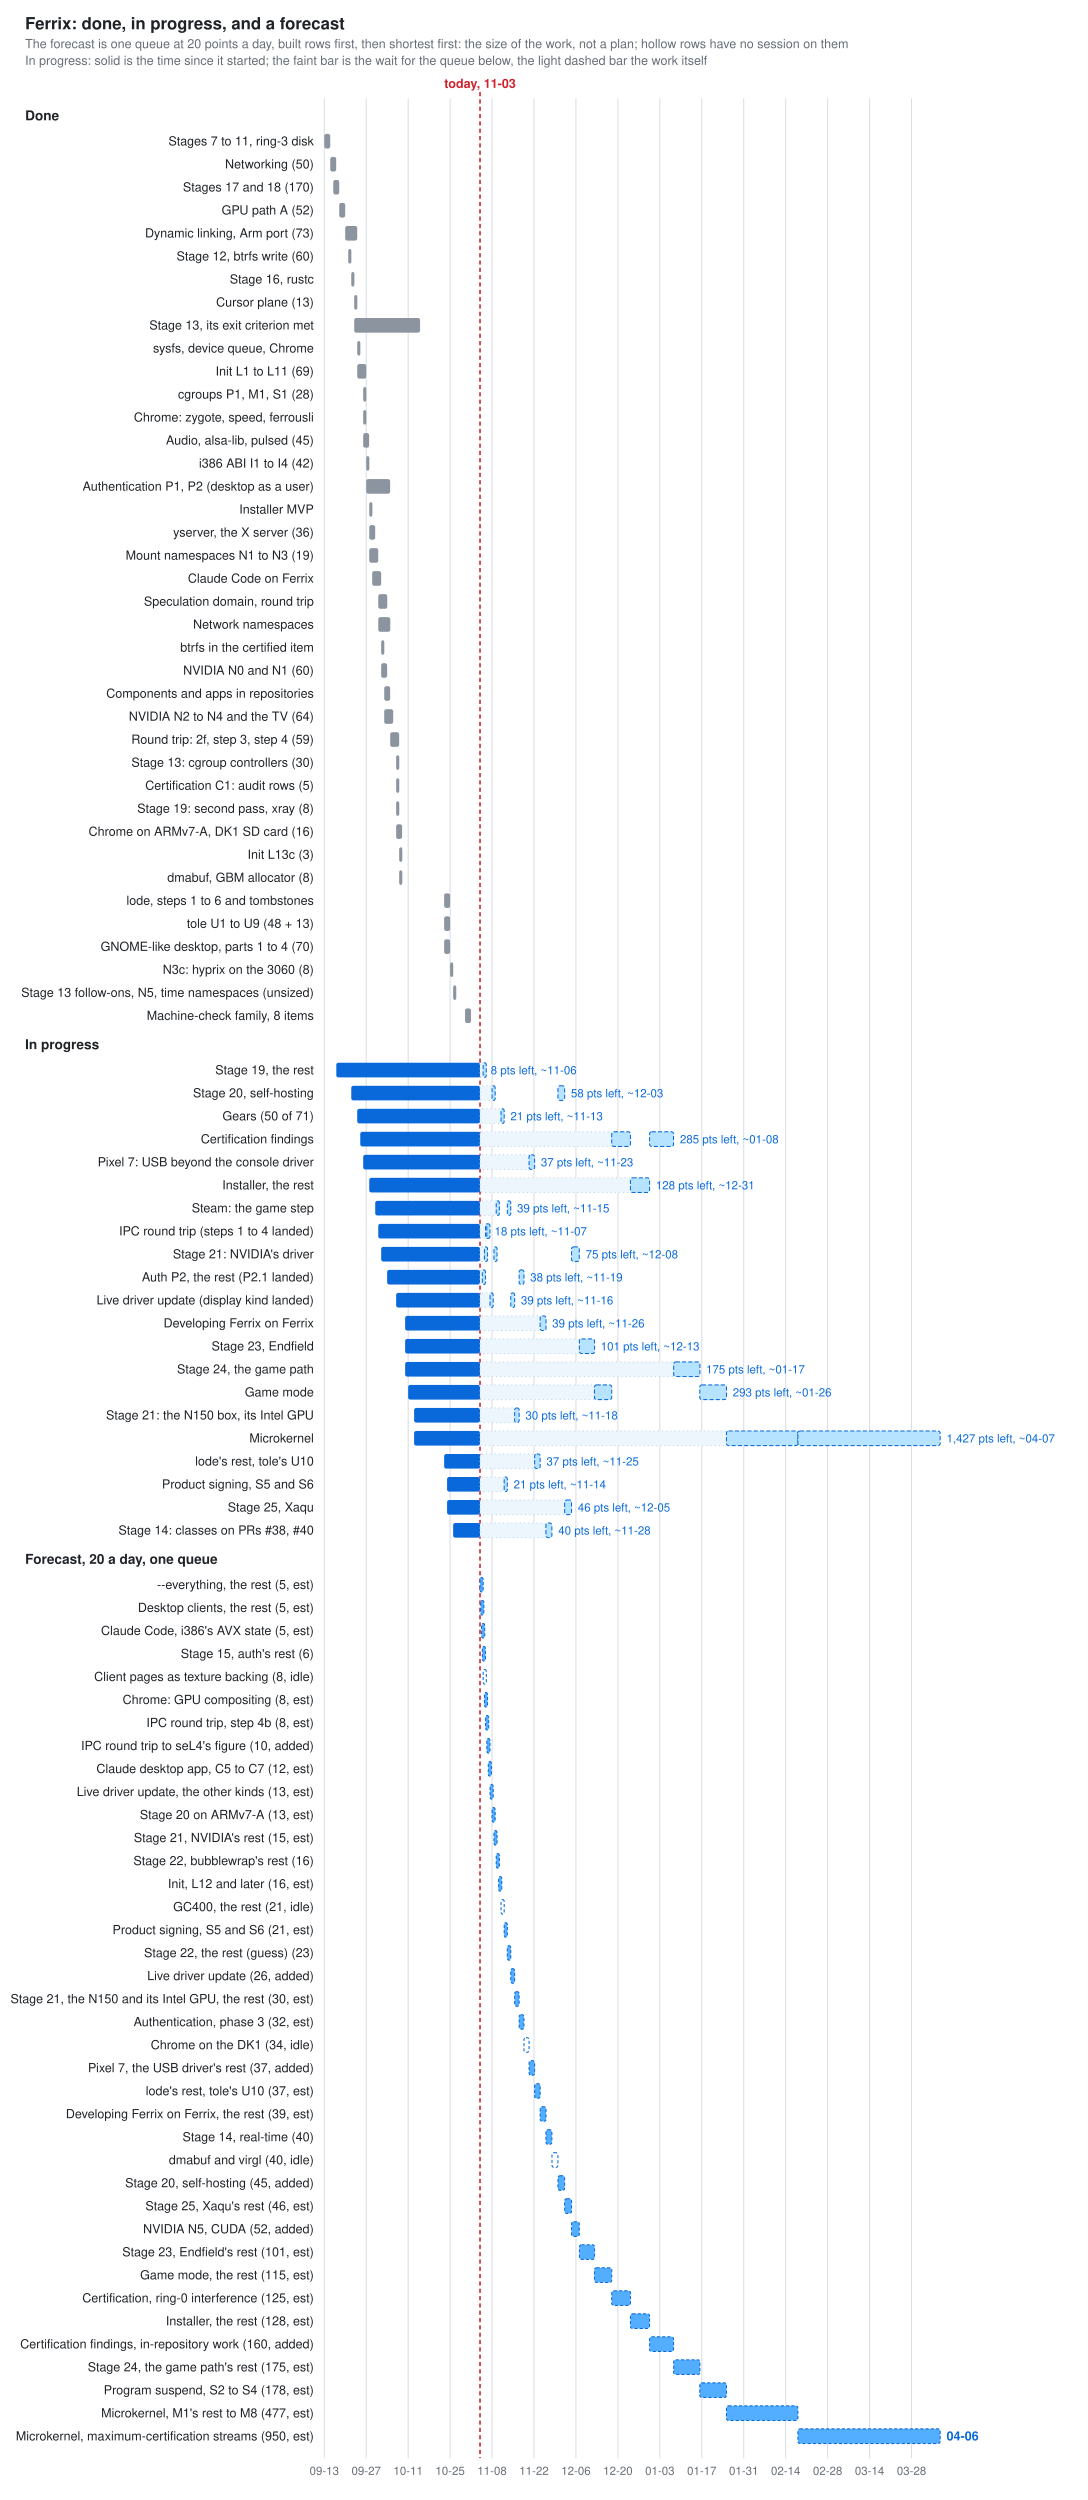
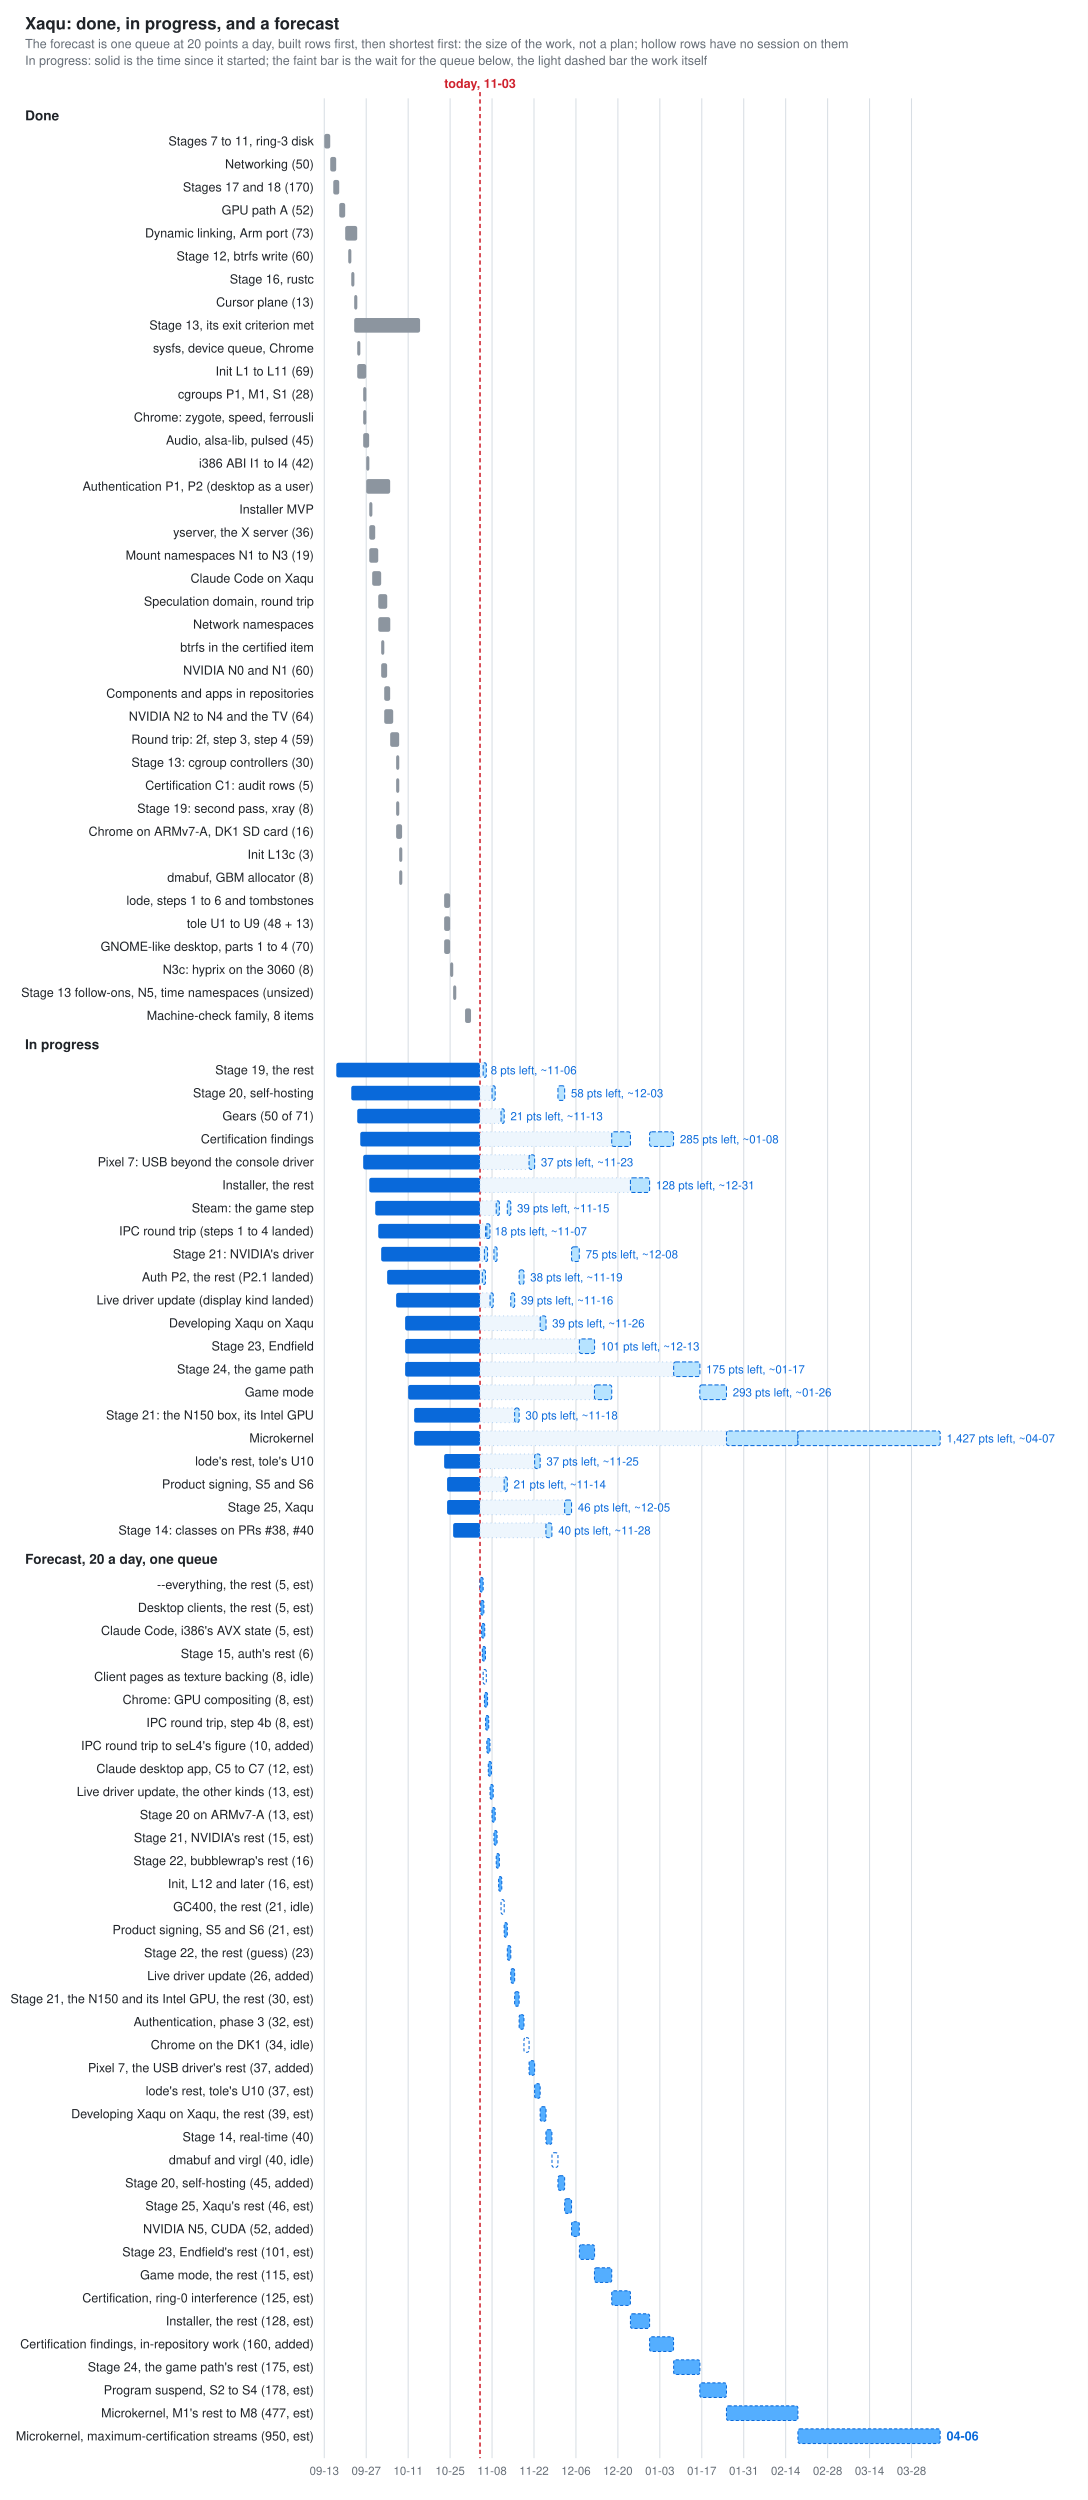
<svg xmlns="http://www.w3.org/2000/svg" width="1040" height="2390" viewBox="0 0 1040 2390" font-family="system-ui, -apple-system, 'Segoe UI', Helvetica, Arial, sans-serif" font-size="12" fill="#1f2328">
  <rect width="1040" height="2390" fill="#ffffff" />
-   <text x="24.0" y="28.0" text-anchor="start" font-size="16" fill="#1f2328" font-weight="bold">Ferrix: done, in progress, and a forecast</text>
+   <text x="24.0" y="28.0" text-anchor="start" font-size="16" fill="#1f2328" font-weight="bold">Xaqu: done, in progress, and a forecast</text>
  <text x="24.0" y="46.0" text-anchor="start" font-size="12" fill="#656d76" font-weight="normal">The forecast is one queue at 20 points a day, built rows first, then shortest first: the size of the work, not a plan; hollow rows have no session on them</text>
  <text x="24.0" y="62.0" text-anchor="start" font-size="12" fill="#656d76" font-weight="normal">In progress: solid is the time since it started; the faint bar is the wait for the queue below, the light dashed bar the work itself</text>
  <line x1="310.0" y1="94.0" x2="310.0" y2="2350.0" stroke="#d8dee4" stroke-width="1" />
  <text x="310.0" y="2366.0" text-anchor="middle" font-size="11" fill="#656d76" font-weight="normal">09-13</text>
  <line x1="350.1" y1="94.0" x2="350.1" y2="2350.0" stroke="#d8dee4" stroke-width="1" />
  <text x="350.1" y="2366.0" text-anchor="middle" font-size="11" fill="#656d76" font-weight="normal">09-27</text>
  <line x1="390.2" y1="94.0" x2="390.2" y2="2350.0" stroke="#d8dee4" stroke-width="1" />
  <text x="390.2" y="2366.0" text-anchor="middle" font-size="11" fill="#656d76" font-weight="normal">10-11</text>
  <line x1="430.3" y1="94.0" x2="430.3" y2="2350.0" stroke="#d8dee4" stroke-width="1" />
  <text x="430.3" y="2366.0" text-anchor="middle" font-size="11" fill="#656d76" font-weight="normal">10-25</text>
  <line x1="470.4" y1="94.0" x2="470.4" y2="2350.0" stroke="#d8dee4" stroke-width="1" />
  <text x="470.4" y="2366.0" text-anchor="middle" font-size="11" fill="#656d76" font-weight="normal">11-08</text>
  <line x1="510.5" y1="94.0" x2="510.5" y2="2350.0" stroke="#d8dee4" stroke-width="1" />
  <text x="510.5" y="2366.0" text-anchor="middle" font-size="11" fill="#656d76" font-weight="normal">11-22</text>
  <line x1="550.6" y1="94.0" x2="550.6" y2="2350.0" stroke="#d8dee4" stroke-width="1" />
  <text x="550.6" y="2366.0" text-anchor="middle" font-size="11" fill="#656d76" font-weight="normal">12-06</text>
  <line x1="590.7" y1="94.0" x2="590.7" y2="2350.0" stroke="#d8dee4" stroke-width="1" />
  <text x="590.7" y="2366.0" text-anchor="middle" font-size="11" fill="#656d76" font-weight="normal">12-20</text>
  <line x1="630.8" y1="94.0" x2="630.8" y2="2350.0" stroke="#d8dee4" stroke-width="1" />
  <text x="630.8" y="2366.0" text-anchor="middle" font-size="11" fill="#656d76" font-weight="normal">01-03</text>
  <line x1="670.9" y1="94.0" x2="670.9" y2="2350.0" stroke="#d8dee4" stroke-width="1" />
  <text x="670.9" y="2366.0" text-anchor="middle" font-size="11" fill="#656d76" font-weight="normal">01-17</text>
  <line x1="711.0" y1="94.0" x2="711.0" y2="2350.0" stroke="#d8dee4" stroke-width="1" />
  <text x="711.0" y="2366.0" text-anchor="middle" font-size="11" fill="#656d76" font-weight="normal">01-31</text>
  <line x1="751.1" y1="94.0" x2="751.1" y2="2350.0" stroke="#d8dee4" stroke-width="1" />
  <text x="751.1" y="2366.0" text-anchor="middle" font-size="11" fill="#656d76" font-weight="normal">02-14</text>
  <line x1="791.2" y1="94.0" x2="791.2" y2="2350.0" stroke="#d8dee4" stroke-width="1" />
  <text x="791.2" y="2366.0" text-anchor="middle" font-size="11" fill="#656d76" font-weight="normal">02-28</text>
  <line x1="831.3" y1="94.0" x2="831.3" y2="2350.0" stroke="#d8dee4" stroke-width="1" />
  <text x="831.3" y="2366.0" text-anchor="middle" font-size="11" fill="#656d76" font-weight="normal">03-14</text>
  <line x1="871.4" y1="94.0" x2="871.4" y2="2350.0" stroke="#d8dee4" stroke-width="1" />
  <text x="871.4" y="2366.0" text-anchor="middle" font-size="11" fill="#656d76" font-weight="normal">03-28</text>
  <line x1="458.9" y1="88.0" x2="458.9" y2="2350.0" stroke="#cf222e" stroke-width="1.5" stroke-dasharray="4 3" />
  <text x="458.9" y="84.0" text-anchor="middle" font-size="12" fill="#cf222e" font-weight="bold">today, 11-03</text>
  <text x="24.0" y="115.0" text-anchor="start" font-size="13" fill="#1f2328" font-weight="bold">Done</text>
  <text x="300.0" y="139.0" text-anchor="end" font-size="12" fill="#1f2328" font-weight="normal">Stages 7 to 11, ring-3 disk</text>
  <rect x="310.0" y="128.0" width="5.7" height="14.0" rx="2" fill="#8c959f" />
  <text x="300.0" y="161.0" text-anchor="end" font-size="12" fill="#1f2328" font-weight="normal">Networking (50)</text>
  <rect x="315.7" y="150.0" width="5.7" height="14.0" rx="2" fill="#8c959f" />
  <text x="300.0" y="183.0" text-anchor="end" font-size="12" fill="#1f2328" font-weight="normal">Stages 17 and 18 (170)</text>
  <rect x="318.6" y="172.0" width="5.7" height="14.0" rx="2" fill="#8c959f" />
  <text x="300.0" y="205.0" text-anchor="end" font-size="12" fill="#1f2328" font-weight="normal">GPU path A (52)</text>
  <rect x="324.3" y="194.0" width="5.7" height="14.0" rx="2" fill="#8c959f" />
  <text x="300.0" y="227.0" text-anchor="end" font-size="12" fill="#1f2328" font-weight="normal">Dynamic linking, Arm port (73)</text>
  <rect x="330.0" y="216.0" width="11.5" height="14.0" rx="2" fill="#8c959f" />
  <text x="300.0" y="249.0" text-anchor="end" font-size="12" fill="#1f2328" font-weight="normal">Stage 12, btrfs write (60)</text>
  <rect x="332.9" y="238.0" width="3.0" height="14.0" rx="2" fill="#8c959f" />
  <text x="300.0" y="271.0" text-anchor="end" font-size="12" fill="#1f2328" font-weight="normal">Stage 16, rustc</text>
  <rect x="335.8" y="260.0" width="3.0" height="14.0" rx="2" fill="#8c959f" />
  <text x="300.0" y="293.0" text-anchor="end" font-size="12" fill="#1f2328" font-weight="normal">Cursor plane (13)</text>
  <rect x="338.6" y="282.0" width="3.0" height="14.0" rx="2" fill="#8c959f" />
  <text x="300.0" y="315.0" text-anchor="end" font-size="12" fill="#1f2328" font-weight="normal">Stage 13, its exit criterion met</text>
  <rect x="338.6" y="304.0" width="63.0" height="14.0" rx="2" fill="#8c959f" />
  <text x="300.0" y="337.0" text-anchor="end" font-size="12" fill="#1f2328" font-weight="normal">sysfs, device queue, Chrome</text>
  <rect x="341.5" y="326.0" width="3.0" height="14.0" rx="2" fill="#8c959f" />
  <text x="300.0" y="359.0" text-anchor="end" font-size="12" fill="#1f2328" font-weight="normal">Init L1 to L11 (69)</text>
  <rect x="341.5" y="348.0" width="8.6" height="14.0" rx="2" fill="#8c959f" />
  <text x="300.0" y="381.0" text-anchor="end" font-size="12" fill="#1f2328" font-weight="normal">cgroups P1, M1, S1 (28)</text>
  <rect x="347.2" y="370.0" width="3.0" height="14.0" rx="2" fill="#8c959f" />
  <text x="300.0" y="403.0" text-anchor="end" font-size="12" fill="#1f2328" font-weight="normal">Chrome: zygote, speed, ferrousli</text>
  <rect x="347.2" y="392.0" width="3.0" height="14.0" rx="2" fill="#8c959f" />
  <text x="300.0" y="425.0" text-anchor="end" font-size="12" fill="#1f2328" font-weight="normal">Audio, alsa-lib, pulsed (45)</text>
  <rect x="347.2" y="414.0" width="5.7" height="14.0" rx="2" fill="#8c959f" />
  <text x="300.0" y="447.0" text-anchor="end" font-size="12" fill="#1f2328" font-weight="normal">i386 ABI I1 to I4 (42)</text>
  <rect x="350.1" y="436.0" width="3.0" height="14.0" rx="2" fill="#8c959f" />
  <text x="300.0" y="469.0" text-anchor="end" font-size="12" fill="#1f2328" font-weight="normal">Authentication P1, P2 (desktop as a user)</text>
  <rect x="350.1" y="458.0" width="22.9" height="14.0" rx="2" fill="#8c959f" />
  <text x="300.0" y="491.0" text-anchor="end" font-size="12" fill="#1f2328" font-weight="normal">Installer MVP</text>
  <rect x="353.0" y="480.0" width="3.0" height="14.0" rx="2" fill="#8c959f" />
  <text x="300.0" y="513.0" text-anchor="end" font-size="12" fill="#1f2328" font-weight="normal">yserver, the X server (36)</text>
  <rect x="353.0" y="502.0" width="5.7" height="14.0" rx="2" fill="#8c959f" />
  <text x="300.0" y="535.0" text-anchor="end" font-size="12" fill="#1f2328" font-weight="normal">Mount namespaces N1 to N3 (19)</text>
  <rect x="353.0" y="524.0" width="8.6" height="14.0" rx="2" fill="#8c959f" />
-   <text x="300.0" y="557.0" text-anchor="end" font-size="12" fill="#1f2328" font-weight="normal">Claude Code on Ferrix</text>
+   <text x="300.0" y="557.0" text-anchor="end" font-size="12" fill="#1f2328" font-weight="normal">Claude Code on Xaqu</text>
  <rect x="355.8" y="546.0" width="8.6" height="14.0" rx="2" fill="#8c959f" />
  <text x="300.0" y="579.0" text-anchor="end" font-size="12" fill="#1f2328" font-weight="normal">Speculation domain, round trip</text>
  <rect x="361.6" y="568.0" width="8.6" height="14.0" rx="2" fill="#8c959f" />
  <text x="300.0" y="601.0" text-anchor="end" font-size="12" fill="#1f2328" font-weight="normal">Network namespaces</text>
  <rect x="361.6" y="590.0" width="11.5" height="14.0" rx="2" fill="#8c959f" />
  <text x="300.0" y="623.0" text-anchor="end" font-size="12" fill="#1f2328" font-weight="normal">btrfs in the certified item</text>
  <rect x="364.4" y="612.0" width="3.0" height="14.0" rx="2" fill="#8c959f" />
  <text x="300.0" y="645.0" text-anchor="end" font-size="12" fill="#1f2328" font-weight="normal">NVIDIA N0 and N1 (60)</text>
  <rect x="364.4" y="634.0" width="5.7" height="14.0" rx="2" fill="#8c959f" />
  <text x="300.0" y="667.0" text-anchor="end" font-size="12" fill="#1f2328" font-weight="normal">Components and apps in repositories</text>
  <rect x="367.3" y="656.0" width="5.7" height="14.0" rx="2" fill="#8c959f" />
  <text x="300.0" y="689.0" text-anchor="end" font-size="12" fill="#1f2328" font-weight="normal">NVIDIA N2 to N4 and the TV (64)</text>
  <rect x="367.3" y="678.0" width="8.6" height="14.0" rx="2" fill="#8c959f" />
  <text x="300.0" y="711.0" text-anchor="end" font-size="12" fill="#1f2328" font-weight="normal">Round trip: 2f, step 3, step 4 (59)</text>
  <rect x="373.0" y="700.0" width="8.6" height="14.0" rx="2" fill="#8c959f" />
  <text x="300.0" y="733.0" text-anchor="end" font-size="12" fill="#1f2328" font-weight="normal">Stage 13: cgroup controllers (30)</text>
  <rect x="378.7" y="722.0" width="3.0" height="14.0" rx="2" fill="#8c959f" />
  <text x="300.0" y="755.0" text-anchor="end" font-size="12" fill="#1f2328" font-weight="normal">Certification C1: audit rows (5)</text>
  <rect x="378.7" y="744.0" width="3.0" height="14.0" rx="2" fill="#8c959f" />
  <text x="300.0" y="777.0" text-anchor="end" font-size="12" fill="#1f2328" font-weight="normal">Stage 19: second pass, xray (8)</text>
  <rect x="378.7" y="766.0" width="3.0" height="14.0" rx="2" fill="#8c959f" />
  <text x="300.0" y="799.0" text-anchor="end" font-size="12" fill="#1f2328" font-weight="normal">Chrome on ARMv7-A, DK1 SD card (16)</text>
  <rect x="378.7" y="788.0" width="5.7" height="14.0" rx="2" fill="#8c959f" />
  <text x="300.0" y="821.0" text-anchor="end" font-size="12" fill="#1f2328" font-weight="normal">Init L13c (3)</text>
  <rect x="381.6" y="810.0" width="3.0" height="14.0" rx="2" fill="#8c959f" />
  <text x="300.0" y="843.0" text-anchor="end" font-size="12" fill="#1f2328" font-weight="normal">dmabuf, GBM allocator (8)</text>
  <rect x="381.6" y="832.0" width="3.0" height="14.0" rx="2" fill="#8c959f" />
  <text x="300.0" y="865.0" text-anchor="end" font-size="12" fill="#1f2328" font-weight="normal">lode, steps 1 to 6 and tombstones</text>
  <rect x="424.6" y="854.0" width="5.7" height="14.0" rx="2" fill="#8c959f" />
  <text x="300.0" y="887.0" text-anchor="end" font-size="12" fill="#1f2328" font-weight="normal">tole U1 to U9 (48 + 13)</text>
  <rect x="424.6" y="876.0" width="5.7" height="14.0" rx="2" fill="#8c959f" />
  <text x="300.0" y="909.0" text-anchor="end" font-size="12" fill="#1f2328" font-weight="normal">GNOME-like desktop, parts 1 to 4 (70)</text>
  <rect x="424.6" y="898.0" width="5.7" height="14.0" rx="2" fill="#8c959f" />
  <text x="300.0" y="931.0" text-anchor="end" font-size="12" fill="#1f2328" font-weight="normal">N3c: hyprix on the 3060 (8)</text>
  <rect x="430.3" y="920.0" width="3.0" height="14.0" rx="2" fill="#8c959f" />
  <text x="300.0" y="953.0" text-anchor="end" font-size="12" fill="#1f2328" font-weight="normal">Stage 13 follow-ons, N5, time namespaces (unsized)</text>
  <rect x="433.2" y="942.0" width="3.0" height="14.0" rx="2" fill="#8c959f" />
  <text x="300.0" y="975.0" text-anchor="end" font-size="12" fill="#1f2328" font-weight="normal">Machine-check family, 8 items</text>
  <rect x="444.6" y="964.0" width="5.7" height="14.0" rx="2" fill="#8c959f" />
  <text x="24.0" y="1003.0" text-anchor="start" font-size="13" fill="#1f2328" font-weight="bold">In progress</text>
  <text x="300.0" y="1027.0" text-anchor="end" font-size="12" fill="#1f2328" font-weight="normal">Stage 19, the rest</text>
  <rect x="321.5" y="1016.0" width="137.5" height="14.0" rx="2" fill="#0969da" />
  <rect x="458.9" y="1016.0" width="3.0" height="14.0" rx="2" fill="#eef6fd" stroke="#b6d4f2" stroke-width="1" stroke-dasharray="1 3" />
  <rect x="461.9" y="1016.0" width="3.0" height="14.0" rx="2" fill="#b6e3ff" stroke="#0969da" stroke-width="1" stroke-dasharray="4 2" />
  <text x="469.1" y="1027.0" text-anchor="start" font-size="11" fill="#0969da" font-weight="normal">8 pts left, ~11-06</text>
  <text x="300.0" y="1049.0" text-anchor="end" font-size="12" fill="#1f2328" font-weight="normal">Stage 20, self-hosting</text>
  <rect x="335.8" y="1038.0" width="123.2" height="14.0" rx="2" fill="#0969da" />
  <rect x="458.9" y="1038.0" width="11.5" height="14.0" rx="2" fill="#eef6fd" stroke="#b6d4f2" stroke-width="1" stroke-dasharray="1 3" />
  <rect x="470.4" y="1038.0" width="3.0" height="14.0" rx="2" fill="#b6e3ff" stroke="#0969da" stroke-width="1" stroke-dasharray="4 2" />
  <rect x="533.4" y="1038.0" width="6.4" height="14.0" rx="2" fill="#b6e3ff" stroke="#0969da" stroke-width="1" stroke-dasharray="4 2" />
  <text x="545.8" y="1049.0" text-anchor="start" font-size="11" fill="#0969da" font-weight="normal">58 pts left, ~12-03</text>
  <text x="300.0" y="1071.0" text-anchor="end" font-size="12" fill="#1f2328" font-weight="normal">Gears (50 of 71)</text>
  <rect x="341.5" y="1060.0" width="117.4" height="14.0" rx="2" fill="#0969da" />
  <rect x="458.9" y="1060.0" width="20.0" height="14.0" rx="2" fill="#eef6fd" stroke="#b6d4f2" stroke-width="1" stroke-dasharray="1 3" />
  <rect x="479.0" y="1060.0" width="3.0" height="14.0" rx="2" fill="#b6e3ff" stroke="#0969da" stroke-width="1" stroke-dasharray="4 2" />
  <text x="488.0" y="1071.0" text-anchor="start" font-size="11" fill="#0969da" font-weight="normal">21 pts left, ~11-13</text>
  <text x="300.0" y="1093.0" text-anchor="end" font-size="12" fill="#1f2328" font-weight="normal">Certification findings</text>
  <rect x="344.4" y="1082.0" width="114.6" height="14.0" rx="2" fill="#0969da" />
  <rect x="458.9" y="1082.0" width="125.9" height="14.0" rx="2" fill="#eef6fd" stroke="#b6d4f2" stroke-width="1" stroke-dasharray="1 3" />
  <rect x="584.8" y="1082.0" width="17.9" height="14.0" rx="2" fill="#b6e3ff" stroke="#0969da" stroke-width="1" stroke-dasharray="4 2" />
  <rect x="621.0" y="1082.0" width="22.9" height="14.0" rx="2" fill="#b6e3ff" stroke="#0969da" stroke-width="1" stroke-dasharray="4 2" />
  <text x="650.0" y="1093.0" text-anchor="start" font-size="11" fill="#0969da" font-weight="normal">285 pts left, ~01-08</text>
  <text x="300.0" y="1115.0" text-anchor="end" font-size="12" fill="#1f2328" font-weight="normal">Pixel 7: USB beyond the console driver</text>
  <rect x="347.2" y="1104.0" width="111.7" height="14.0" rx="2" fill="#0969da" />
  <rect x="458.9" y="1104.0" width="46.8" height="14.0" rx="2" fill="#eef6fd" stroke="#b6d4f2" stroke-width="1" stroke-dasharray="1 3" />
  <rect x="505.8" y="1104.0" width="5.3" height="14.0" rx="2" fill="#b6e3ff" stroke="#0969da" stroke-width="1" stroke-dasharray="4 2" />
  <text x="517.1" y="1115.0" text-anchor="start" font-size="11" fill="#0969da" font-weight="normal">37 pts left, ~11-23</text>
  <text x="300.0" y="1137.0" text-anchor="end" font-size="12" fill="#1f2328" font-weight="normal">Installer, the rest</text>
  <rect x="353.0" y="1126.0" width="106.0" height="14.0" rx="2" fill="#0969da" />
  <rect x="458.9" y="1126.0" width="143.8" height="14.0" rx="2" fill="#eef6fd" stroke="#b6d4f2" stroke-width="1" stroke-dasharray="1 3" />
  <rect x="602.7" y="1126.0" width="18.3" height="14.0" rx="2" fill="#b6e3ff" stroke="#0969da" stroke-width="1" stroke-dasharray="4 2" />
  <text x="627.0" y="1137.0" text-anchor="start" font-size="11" fill="#0969da" font-weight="normal">128 pts left, ~12-31</text>
  <text x="300.0" y="1159.0" text-anchor="end" font-size="12" fill="#1f2328" font-weight="normal">Steam: the game step</text>
  <rect x="358.7" y="1148.0" width="100.2" height="14.0" rx="2" fill="#0969da" />
  <rect x="458.9" y="1148.0" width="15.5" height="14.0" rx="2" fill="#eef6fd" stroke="#b6d4f2" stroke-width="1" stroke-dasharray="1 3" />
  <rect x="474.4" y="1148.0" width="3.0" height="14.0" rx="2" fill="#b6e3ff" stroke="#0969da" stroke-width="1" stroke-dasharray="4 2" />
  <rect x="485.0" y="1148.0" width="3.3" height="14.0" rx="2" fill="#b6e3ff" stroke="#0969da" stroke-width="1" stroke-dasharray="4 2" />
  <text x="494.3" y="1159.0" text-anchor="start" font-size="11" fill="#0969da" font-weight="normal">39 pts left, ~11-15</text>
  <text x="300.0" y="1181.0" text-anchor="end" font-size="12" fill="#1f2328" font-weight="normal">IPC round trip (steps 1 to 4 landed)</text>
  <rect x="361.6" y="1170.0" width="97.4" height="14.0" rx="2" fill="#0969da" />
  <rect x="458.9" y="1170.0" width="5.3" height="14.0" rx="2" fill="#eef6fd" stroke="#b6d4f2" stroke-width="1" stroke-dasharray="1 3" />
  <rect x="464.2" y="1170.0" width="3.0" height="14.0" rx="2" fill="#b6e3ff" stroke="#0969da" stroke-width="1" stroke-dasharray="4 2" />
  <rect x="465.4" y="1170.0" width="3.0" height="14.0" rx="2" fill="#b6e3ff" stroke="#0969da" stroke-width="1" stroke-dasharray="4 2" />
  <text x="472.8" y="1181.0" text-anchor="start" font-size="11" fill="#0969da" font-weight="normal">18 pts left, ~11-07</text>
  <text x="300.0" y="1203.0" text-anchor="end" font-size="12" fill="#1f2328" font-weight="normal">Stage 21: NVIDIA's driver</text>
  <rect x="364.4" y="1192.0" width="94.5" height="14.0" rx="2" fill="#0969da" />
  <rect x="458.9" y="1192.0" width="4.2" height="14.0" rx="2" fill="#eef6fd" stroke="#b6d4f2" stroke-width="1" stroke-dasharray="1 3" />
  <rect x="463.1" y="1192.0" width="3.0" height="14.0" rx="2" fill="#b6e3ff" stroke="#0969da" stroke-width="1" stroke-dasharray="4 2" />
  <rect x="472.2" y="1192.0" width="3.0" height="14.0" rx="2" fill="#b6e3ff" stroke="#0969da" stroke-width="1" stroke-dasharray="4 2" />
  <rect x="546.4" y="1192.0" width="7.4" height="14.0" rx="2" fill="#b6e3ff" stroke="#0969da" stroke-width="1" stroke-dasharray="4 2" />
  <text x="559.9" y="1203.0" text-anchor="start" font-size="11" fill="#0969da" font-weight="normal">75 pts left, ~12-08</text>
  <text x="300.0" y="1225.0" text-anchor="end" font-size="12" fill="#1f2328" font-weight="normal">Auth P2, the rest (P2.1 landed)</text>
  <rect x="370.1" y="1214.0" width="88.8" height="14.0" rx="2" fill="#0969da" />
  <rect x="458.9" y="1214.0" width="2.1" height="14.0" rx="2" fill="#eef6fd" stroke="#b6d4f2" stroke-width="1" stroke-dasharray="1 3" />
  <rect x="461.1" y="1214.0" width="3.0" height="14.0" rx="2" fill="#b6e3ff" stroke="#0969da" stroke-width="1" stroke-dasharray="4 2" />
  <rect x="496.3" y="1214.0" width="4.6" height="14.0" rx="2" fill="#b6e3ff" stroke="#0969da" stroke-width="1" stroke-dasharray="4 2" />
  <text x="506.9" y="1225.0" text-anchor="start" font-size="11" fill="#0969da" font-weight="normal">38 pts left, ~11-19</text>
  <text x="300.0" y="1247.0" text-anchor="end" font-size="12" fill="#1f2328" font-weight="normal">Live driver update (display kind landed)</text>
  <rect x="378.7" y="1236.0" width="80.2" height="14.0" rx="2" fill="#0969da" />
  <rect x="458.9" y="1236.0" width="9.6" height="14.0" rx="2" fill="#eef6fd" stroke="#b6d4f2" stroke-width="1" stroke-dasharray="1 3" />
  <rect x="468.5" y="1236.0" width="3.0" height="14.0" rx="2" fill="#b6e3ff" stroke="#0969da" stroke-width="1" stroke-dasharray="4 2" />
  <rect x="488.3" y="1236.0" width="3.7" height="14.0" rx="2" fill="#b6e3ff" stroke="#0969da" stroke-width="1" stroke-dasharray="4 2" />
  <text x="498.0" y="1247.0" text-anchor="start" font-size="11" fill="#0969da" font-weight="normal">39 pts left, ~11-16</text>
-   <text x="300.0" y="1269.0" text-anchor="end" font-size="12" fill="#1f2328" font-weight="normal">Developing Ferrix on Ferrix</text>
+   <text x="300.0" y="1269.0" text-anchor="end" font-size="12" fill="#1f2328" font-weight="normal">Developing Xaqu on Xaqu</text>
  <rect x="387.3" y="1258.0" width="71.6" height="14.0" rx="2" fill="#0969da" />
  <rect x="458.9" y="1258.0" width="57.4" height="14.0" rx="2" fill="#eef6fd" stroke="#b6d4f2" stroke-width="1" stroke-dasharray="1 3" />
  <rect x="516.4" y="1258.0" width="5.6" height="14.0" rx="2" fill="#b6e3ff" stroke="#0969da" stroke-width="1" stroke-dasharray="4 2" />
  <text x="527.9" y="1269.0" text-anchor="start" font-size="11" fill="#0969da" font-weight="normal">39 pts left, ~11-26</text>
  <text x="300.0" y="1291.0" text-anchor="end" font-size="12" fill="#1f2328" font-weight="normal">Stage 23, Endfield</text>
  <rect x="387.3" y="1280.0" width="71.6" height="14.0" rx="2" fill="#0969da" />
  <rect x="458.9" y="1280.0" width="94.9" height="14.0" rx="2" fill="#eef6fd" stroke="#b6d4f2" stroke-width="1" stroke-dasharray="1 3" />
  <rect x="553.9" y="1280.0" width="14.5" height="14.0" rx="2" fill="#b6e3ff" stroke="#0969da" stroke-width="1" stroke-dasharray="4 2" />
  <text x="574.3" y="1291.0" text-anchor="start" font-size="11" fill="#0969da" font-weight="normal">101 pts left, ~12-13</text>
  <text x="300.0" y="1313.0" text-anchor="end" font-size="12" fill="#1f2328" font-weight="normal">Stage 24, the game path</text>
  <rect x="387.3" y="1302.0" width="71.6" height="14.0" rx="2" fill="#0969da" />
  <rect x="458.9" y="1302.0" width="185.0" height="14.0" rx="2" fill="#eef6fd" stroke="#b6d4f2" stroke-width="1" stroke-dasharray="1 3" />
  <rect x="644.0" y="1302.0" width="25.1" height="14.0" rx="2" fill="#b6e3ff" stroke="#0969da" stroke-width="1" stroke-dasharray="4 2" />
  <text x="675.0" y="1313.0" text-anchor="start" font-size="11" fill="#0969da" font-weight="normal">175 pts left, ~01-17</text>
  <text x="300.0" y="1335.0" text-anchor="end" font-size="12" fill="#1f2328" font-weight="normal">Game mode</text>
  <rect x="390.2" y="1324.0" width="68.7" height="14.0" rx="2" fill="#0969da" />
  <rect x="458.9" y="1324.0" width="109.4" height="14.0" rx="2" fill="#eef6fd" stroke="#b6d4f2" stroke-width="1" stroke-dasharray="1 3" />
  <rect x="568.3" y="1324.0" width="16.5" height="14.0" rx="2" fill="#b6e3ff" stroke="#0969da" stroke-width="1" stroke-dasharray="4 2" />
  <rect x="669.0" y="1324.0" width="25.5" height="14.0" rx="2" fill="#b6e3ff" stroke="#0969da" stroke-width="1" stroke-dasharray="4 2" />
  <text x="700.5" y="1335.0" text-anchor="start" font-size="11" fill="#0969da" font-weight="normal">293 pts left, ~01-26</text>
  <text x="300.0" y="1357.0" text-anchor="end" font-size="12" fill="#1f2328" font-weight="normal">Stage 21: the N150 box, its Intel GPU</text>
  <rect x="395.9" y="1346.0" width="63.0" height="14.0" rx="2" fill="#0969da" />
  <rect x="458.9" y="1346.0" width="33.1" height="14.0" rx="2" fill="#eef6fd" stroke="#b6d4f2" stroke-width="1" stroke-dasharray="1 3" />
  <rect x="492.0" y="1346.0" width="4.3" height="14.0" rx="2" fill="#b6e3ff" stroke="#0969da" stroke-width="1" stroke-dasharray="4 2" />
  <text x="502.3" y="1357.0" text-anchor="start" font-size="11" fill="#0969da" font-weight="normal">30 pts left, ~11-18</text>
  <text x="300.0" y="1379.0" text-anchor="end" font-size="12" fill="#1f2328" font-weight="normal">Microkernel</text>
  <rect x="395.9" y="1368.0" width="63.0" height="14.0" rx="2" fill="#0969da" />
  <rect x="458.9" y="1368.0" width="235.6" height="14.0" rx="2" fill="#eef6fd" stroke="#b6d4f2" stroke-width="1" stroke-dasharray="1 3" />
  <rect x="694.5" y="1368.0" width="68.3" height="14.0" rx="2" fill="#b6e3ff" stroke="#0969da" stroke-width="1" stroke-dasharray="4 2" />
  <rect x="762.8" y="1368.0" width="136.0" height="14.0" rx="2" fill="#b6e3ff" stroke="#0969da" stroke-width="1" stroke-dasharray="4 2" />
  <text x="904.9" y="1379.0" text-anchor="start" font-size="11" fill="#0969da" font-weight="normal">1,427 pts left, ~04-07</text>
  <text x="300.0" y="1401.0" text-anchor="end" font-size="12" fill="#1f2328" font-weight="normal">lode's rest, tole's U10</text>
  <rect x="424.6" y="1390.0" width="34.4" height="14.0" rx="2" fill="#0969da" />
  <rect x="458.9" y="1390.0" width="52.1" height="14.0" rx="2" fill="#eef6fd" stroke="#b6d4f2" stroke-width="1" stroke-dasharray="1 3" />
  <rect x="511.1" y="1390.0" width="5.3" height="14.0" rx="2" fill="#b6e3ff" stroke="#0969da" stroke-width="1" stroke-dasharray="4 2" />
  <text x="522.4" y="1401.0" text-anchor="start" font-size="11" fill="#0969da" font-weight="normal">37 pts left, ~11-25</text>
  <text x="300.0" y="1423.0" text-anchor="end" font-size="12" fill="#1f2328" font-weight="normal">Product signing, S5 and S6</text>
  <rect x="427.4" y="1412.0" width="31.5" height="14.0" rx="2" fill="#0969da" />
  <rect x="458.9" y="1412.0" width="23.1" height="14.0" rx="2" fill="#eef6fd" stroke="#b6d4f2" stroke-width="1" stroke-dasharray="1 3" />
  <rect x="482.0" y="1412.0" width="3.0" height="14.0" rx="2" fill="#b6e3ff" stroke="#0969da" stroke-width="1" stroke-dasharray="4 2" />
  <text x="491.0" y="1423.0" text-anchor="start" font-size="11" fill="#0969da" font-weight="normal">21 pts left, ~11-14</text>
  <text x="300.0" y="1445.0" text-anchor="end" font-size="12" fill="#1f2328" font-weight="normal">Stage 25, Xaqu</text>
  <rect x="427.4" y="1434.0" width="31.5" height="14.0" rx="2" fill="#0969da" />
  <rect x="458.9" y="1434.0" width="80.9" height="14.0" rx="2" fill="#eef6fd" stroke="#b6d4f2" stroke-width="1" stroke-dasharray="1 3" />
  <rect x="539.8" y="1434.0" width="6.6" height="14.0" rx="2" fill="#b6e3ff" stroke="#0969da" stroke-width="1" stroke-dasharray="4 2" />
  <text x="552.4" y="1445.0" text-anchor="start" font-size="11" fill="#0969da" font-weight="normal">46 pts left, ~12-05</text>
  <text x="300.0" y="1467.0" text-anchor="end" font-size="12" fill="#1f2328" font-weight="normal">Stage 14: classes on PRs #38, #40</text>
  <rect x="433.2" y="1456.0" width="25.8" height="14.0" rx="2" fill="#0969da" />
  <rect x="458.9" y="1456.0" width="63.0" height="14.0" rx="2" fill="#eef6fd" stroke="#b6d4f2" stroke-width="1" stroke-dasharray="1 3" />
  <rect x="521.9" y="1456.0" width="5.7" height="14.0" rx="2" fill="#b6e3ff" stroke="#0969da" stroke-width="1" stroke-dasharray="4 2" />
  <text x="533.7" y="1467.0" text-anchor="start" font-size="11" fill="#0969da" font-weight="normal">40 pts left, ~11-28</text>
  <text x="24.0" y="1495.0" text-anchor="start" font-size="13" fill="#1f2328" font-weight="bold">Forecast, 20 a day, one queue</text>
  <text x="300.0" y="1519.0" text-anchor="end" font-size="12" fill="#1f2328" font-weight="normal">--everything, the rest (5, est)</text>
  <rect x="458.9" y="1508.0" width="3.0" height="14.0" rx="2" fill="#54aeff" stroke="#0969da" stroke-width="1" stroke-dasharray="3 2" />
  <text x="300.0" y="1541.0" text-anchor="end" font-size="12" fill="#1f2328" font-weight="normal">Desktop clients, the rest (5, est)</text>
  <rect x="459.6" y="1530.0" width="3.0" height="14.0" rx="2" fill="#54aeff" stroke="#0969da" stroke-width="1" stroke-dasharray="3 2" />
  <text x="300.0" y="1563.0" text-anchor="end" font-size="12" fill="#1f2328" font-weight="normal">Claude Code, i386's AVX state (5, est)</text>
  <rect x="460.4" y="1552.0" width="3.0" height="14.0" rx="2" fill="#54aeff" stroke="#0969da" stroke-width="1" stroke-dasharray="3 2" />
  <text x="300.0" y="1585.0" text-anchor="end" font-size="12" fill="#1f2328" font-weight="normal">Stage 15, auth's rest (6)</text>
  <rect x="461.1" y="1574.0" width="3.0" height="14.0" rx="2" fill="#54aeff" stroke="#0969da" stroke-width="1" stroke-dasharray="3 2" />
  <text x="300.0" y="1607.0" text-anchor="end" font-size="12" fill="#1f2328" font-weight="normal">Client pages as texture backing (8, idle)</text>
  <rect x="461.9" y="1596.0" width="3.0" height="14.0" rx="2" fill="#ffffff" stroke="#0969da" stroke-width="1" stroke-dasharray="3 2" />
  <text x="300.0" y="1629.0" text-anchor="end" font-size="12" fill="#1f2328" font-weight="normal">Chrome: GPU compositing (8, est)</text>
  <rect x="463.1" y="1618.0" width="3.0" height="14.0" rx="2" fill="#54aeff" stroke="#0969da" stroke-width="1" stroke-dasharray="3 2" />
  <text x="300.0" y="1651.0" text-anchor="end" font-size="12" fill="#1f2328" font-weight="normal">IPC round trip, step 4b (8, est)</text>
  <rect x="464.2" y="1640.0" width="3.0" height="14.0" rx="2" fill="#54aeff" stroke="#0969da" stroke-width="1" stroke-dasharray="3 2" />
  <text x="300.0" y="1673.0" text-anchor="end" font-size="12" fill="#1f2328" font-weight="normal">IPC round trip to seL4's figure (10, added)</text>
  <rect x="465.4" y="1662.0" width="3.0" height="14.0" rx="2" fill="#54aeff" stroke="#0969da" stroke-width="1" stroke-dasharray="3 2" />
  <text x="300.0" y="1695.0" text-anchor="end" font-size="12" fill="#1f2328" font-weight="normal">Claude desktop app, C5 to C7 (12, est)</text>
  <rect x="466.8" y="1684.0" width="3.0" height="14.0" rx="2" fill="#54aeff" stroke="#0969da" stroke-width="1" stroke-dasharray="3 2" />
  <text x="300.0" y="1717.0" text-anchor="end" font-size="12" fill="#1f2328" font-weight="normal">Live driver update, the other kinds (13, est)</text>
  <rect x="468.5" y="1706.0" width="3.0" height="14.0" rx="2" fill="#54aeff" stroke="#0969da" stroke-width="1" stroke-dasharray="3 2" />
  <text x="300.0" y="1739.0" text-anchor="end" font-size="12" fill="#1f2328" font-weight="normal">Stage 20 on ARMv7-A (13, est)</text>
  <rect x="470.4" y="1728.0" width="3.0" height="14.0" rx="2" fill="#54aeff" stroke="#0969da" stroke-width="1" stroke-dasharray="3 2" />
  <text x="300.0" y="1761.0" text-anchor="end" font-size="12" fill="#1f2328" font-weight="normal">Stage 21, NVIDIA's rest (15, est)</text>
  <rect x="472.2" y="1750.0" width="3.0" height="14.0" rx="2" fill="#54aeff" stroke="#0969da" stroke-width="1" stroke-dasharray="3 2" />
  <text x="300.0" y="1783.0" text-anchor="end" font-size="12" fill="#1f2328" font-weight="normal">Stage 22, bubblewrap's rest (16)</text>
  <rect x="474.4" y="1772.0" width="3.0" height="14.0" rx="2" fill="#54aeff" stroke="#0969da" stroke-width="1" stroke-dasharray="3 2" />
  <text x="300.0" y="1805.0" text-anchor="end" font-size="12" fill="#1f2328" font-weight="normal">Init, L12 and later (16, est)</text>
  <rect x="476.7" y="1794.0" width="3.0" height="14.0" rx="2" fill="#54aeff" stroke="#0969da" stroke-width="1" stroke-dasharray="3 2" />
  <text x="300.0" y="1827.0" text-anchor="end" font-size="12" fill="#1f2328" font-weight="normal">GC400, the rest (21, idle)</text>
  <rect x="479.0" y="1816.0" width="3.0" height="14.0" rx="2" fill="#ffffff" stroke="#0969da" stroke-width="1" stroke-dasharray="3 2" />
  <text x="300.0" y="1849.0" text-anchor="end" font-size="12" fill="#1f2328" font-weight="normal">Product signing, S5 and S6 (21, est)</text>
  <rect x="482.0" y="1838.0" width="3.0" height="14.0" rx="2" fill="#54aeff" stroke="#0969da" stroke-width="1" stroke-dasharray="3 2" />
  <text x="300.0" y="1871.0" text-anchor="end" font-size="12" fill="#1f2328" font-weight="normal">Stage 22, the rest (guess) (23)</text>
  <rect x="485.0" y="1860.0" width="3.3" height="14.0" rx="2" fill="#54aeff" stroke="#0969da" stroke-width="1" stroke-dasharray="3 2" />
  <text x="300.0" y="1893.0" text-anchor="end" font-size="12" fill="#1f2328" font-weight="normal">Live driver update (26, added)</text>
  <rect x="488.3" y="1882.0" width="3.7" height="14.0" rx="2" fill="#54aeff" stroke="#0969da" stroke-width="1" stroke-dasharray="3 2" />
  <text x="300.0" y="1915.0" text-anchor="end" font-size="12" fill="#1f2328" font-weight="normal">Stage 21, the N150 and its Intel GPU, the rest (30, est)</text>
  <rect x="492.0" y="1904.0" width="4.3" height="14.0" rx="2" fill="#54aeff" stroke="#0969da" stroke-width="1" stroke-dasharray="3 2" />
  <text x="300.0" y="1937.0" text-anchor="end" font-size="12" fill="#1f2328" font-weight="normal">Authentication, phase 3 (32, est)</text>
  <rect x="496.3" y="1926.0" width="4.6" height="14.0" rx="2" fill="#54aeff" stroke="#0969da" stroke-width="1" stroke-dasharray="3 2" />
  <text x="300.0" y="1959.0" text-anchor="end" font-size="12" fill="#1f2328" font-weight="normal">Chrome on the DK1 (34, idle)</text>
  <rect x="500.9" y="1948.0" width="4.9" height="14.0" rx="2" fill="#ffffff" stroke="#0969da" stroke-width="1" stroke-dasharray="3 2" />
  <text x="300.0" y="1981.0" text-anchor="end" font-size="12" fill="#1f2328" font-weight="normal">Pixel 7, the USB driver's rest (37, added)</text>
  <rect x="505.8" y="1970.0" width="5.3" height="14.0" rx="2" fill="#54aeff" stroke="#0969da" stroke-width="1" stroke-dasharray="3 2" />
  <text x="300.0" y="2003.0" text-anchor="end" font-size="12" fill="#1f2328" font-weight="normal">lode's rest, tole's U10 (37, est)</text>
  <rect x="511.1" y="1992.0" width="5.3" height="14.0" rx="2" fill="#54aeff" stroke="#0969da" stroke-width="1" stroke-dasharray="3 2" />
-   <text x="300.0" y="2025.0" text-anchor="end" font-size="12" fill="#1f2328" font-weight="normal">Developing Ferrix on Ferrix, the rest (39, est)</text>
+   <text x="300.0" y="2025.0" text-anchor="end" font-size="12" fill="#1f2328" font-weight="normal">Developing Xaqu on Xaqu, the rest (39, est)</text>
  <rect x="516.4" y="2014.0" width="5.6" height="14.0" rx="2" fill="#54aeff" stroke="#0969da" stroke-width="1" stroke-dasharray="3 2" />
  <text x="300.0" y="2047.0" text-anchor="end" font-size="12" fill="#1f2328" font-weight="normal">Stage 14, real-time (40)</text>
  <rect x="521.9" y="2036.0" width="5.7" height="14.0" rx="2" fill="#54aeff" stroke="#0969da" stroke-width="1" stroke-dasharray="3 2" />
  <text x="300.0" y="2069.0" text-anchor="end" font-size="12" fill="#1f2328" font-weight="normal">dmabuf and virgl (40, idle)</text>
  <rect x="527.7" y="2058.0" width="5.7" height="14.0" rx="2" fill="#ffffff" stroke="#0969da" stroke-width="1" stroke-dasharray="3 2" />
  <text x="300.0" y="2091.0" text-anchor="end" font-size="12" fill="#1f2328" font-weight="normal">Stage 20, self-hosting (45, added)</text>
  <rect x="533.4" y="2080.0" width="6.4" height="14.0" rx="2" fill="#54aeff" stroke="#0969da" stroke-width="1" stroke-dasharray="3 2" />
  <text x="300.0" y="2113.0" text-anchor="end" font-size="12" fill="#1f2328" font-weight="normal">Stage 25, Xaqu's rest (46, est)</text>
  <rect x="539.8" y="2102.0" width="6.6" height="14.0" rx="2" fill="#54aeff" stroke="#0969da" stroke-width="1" stroke-dasharray="3 2" />
  <text x="300.0" y="2135.0" text-anchor="end" font-size="12" fill="#1f2328" font-weight="normal">NVIDIA N5, CUDA (52, added)</text>
  <rect x="546.4" y="2124.0" width="7.4" height="14.0" rx="2" fill="#54aeff" stroke="#0969da" stroke-width="1" stroke-dasharray="3 2" />
  <text x="300.0" y="2157.0" text-anchor="end" font-size="12" fill="#1f2328" font-weight="normal">Stage 23, Endfield's rest (101, est)</text>
  <rect x="553.9" y="2146.0" width="14.5" height="14.0" rx="2" fill="#54aeff" stroke="#0969da" stroke-width="1" stroke-dasharray="3 2" />
  <text x="300.0" y="2179.0" text-anchor="end" font-size="12" fill="#1f2328" font-weight="normal">Game mode, the rest (115, est)</text>
  <rect x="568.3" y="2168.0" width="16.5" height="14.0" rx="2" fill="#54aeff" stroke="#0969da" stroke-width="1" stroke-dasharray="3 2" />
  <text x="300.0" y="2201.0" text-anchor="end" font-size="12" fill="#1f2328" font-weight="normal">Certification, ring-0 interference (125, est)</text>
  <rect x="584.8" y="2190.0" width="17.9" height="14.0" rx="2" fill="#54aeff" stroke="#0969da" stroke-width="1" stroke-dasharray="3 2" />
  <text x="300.0" y="2223.0" text-anchor="end" font-size="12" fill="#1f2328" font-weight="normal">Installer, the rest (128, est)</text>
  <rect x="602.7" y="2212.0" width="18.3" height="14.0" rx="2" fill="#54aeff" stroke="#0969da" stroke-width="1" stroke-dasharray="3 2" />
  <text x="300.0" y="2245.0" text-anchor="end" font-size="12" fill="#1f2328" font-weight="normal">Certification findings, in-repository work (160, added)</text>
  <rect x="621.0" y="2234.0" width="22.9" height="14.0" rx="2" fill="#54aeff" stroke="#0969da" stroke-width="1" stroke-dasharray="3 2" />
  <text x="300.0" y="2267.0" text-anchor="end" font-size="12" fill="#1f2328" font-weight="normal">Stage 24, the game path's rest (175, est)</text>
  <rect x="644.0" y="2256.0" width="25.1" height="14.0" rx="2" fill="#54aeff" stroke="#0969da" stroke-width="1" stroke-dasharray="3 2" />
  <text x="300.0" y="2289.0" text-anchor="end" font-size="12" fill="#1f2328" font-weight="normal">Program suspend, S2 to S4 (178, est)</text>
  <rect x="669.0" y="2278.0" width="25.5" height="14.0" rx="2" fill="#54aeff" stroke="#0969da" stroke-width="1" stroke-dasharray="3 2" />
  <text x="300.0" y="2311.0" text-anchor="end" font-size="12" fill="#1f2328" font-weight="normal">Microkernel, M1's rest to M8 (477, est)</text>
  <rect x="694.5" y="2300.0" width="68.3" height="14.0" rx="2" fill="#54aeff" stroke="#0969da" stroke-width="1" stroke-dasharray="3 2" />
  <text x="300.0" y="2333.0" text-anchor="end" font-size="12" fill="#1f2328" font-weight="normal">Microkernel, maximum-certification streams (950, est)</text>
  <rect x="762.8" y="2322.0" width="136.0" height="14.0" rx="2" fill="#54aeff" stroke="#0969da" stroke-width="1" stroke-dasharray="3 2" />
  <text x="904.9" y="2333.0" text-anchor="start" font-size="12" fill="#0969da" font-weight="bold">04-06</text>
</svg>
